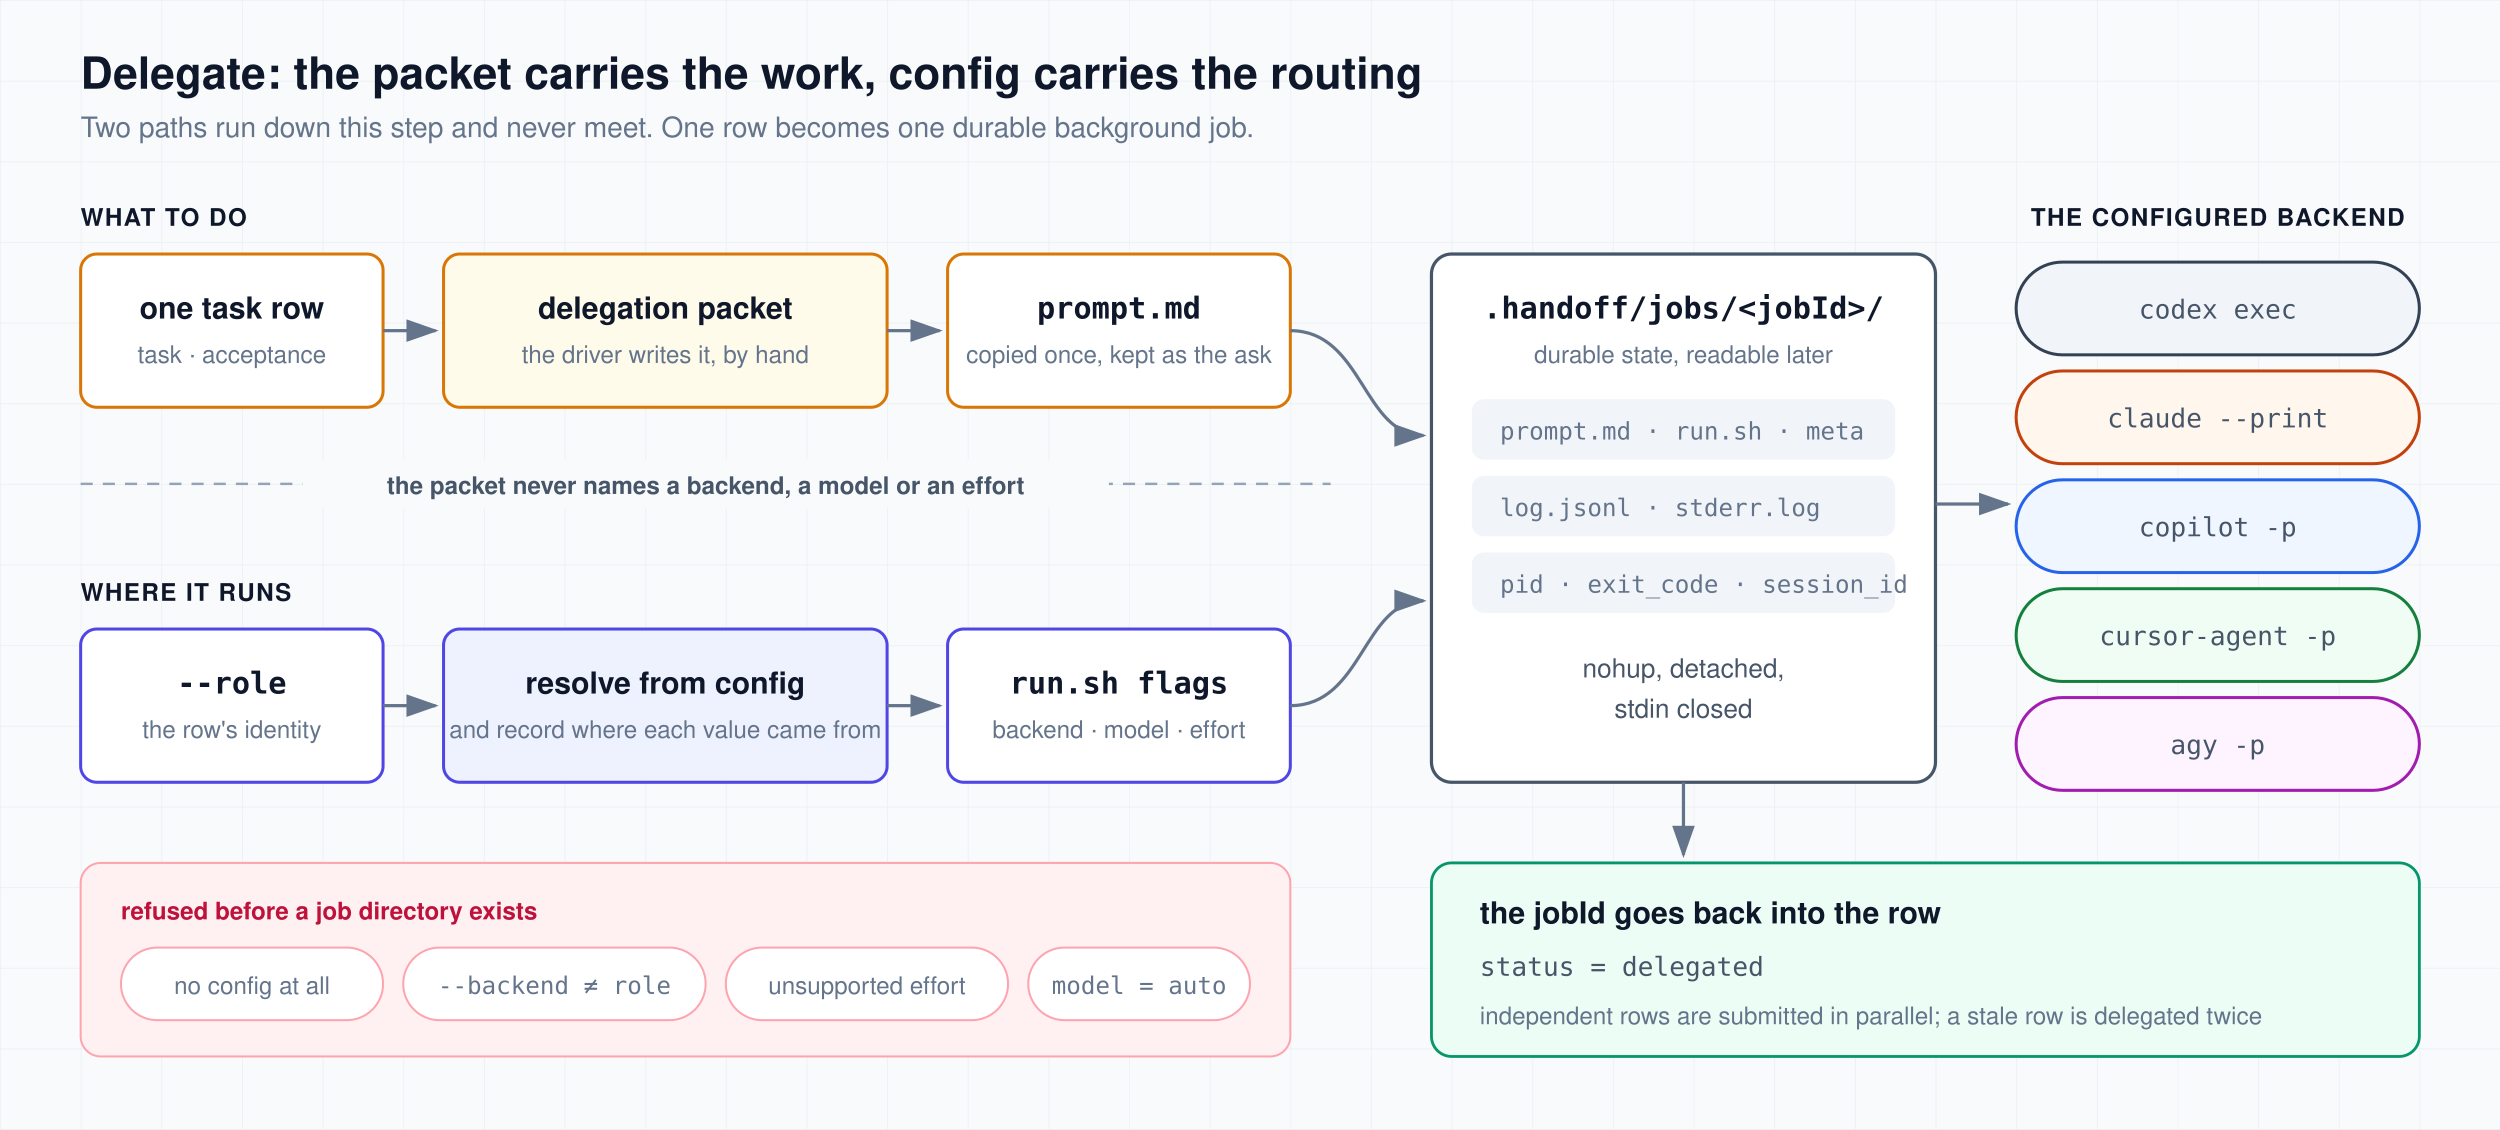
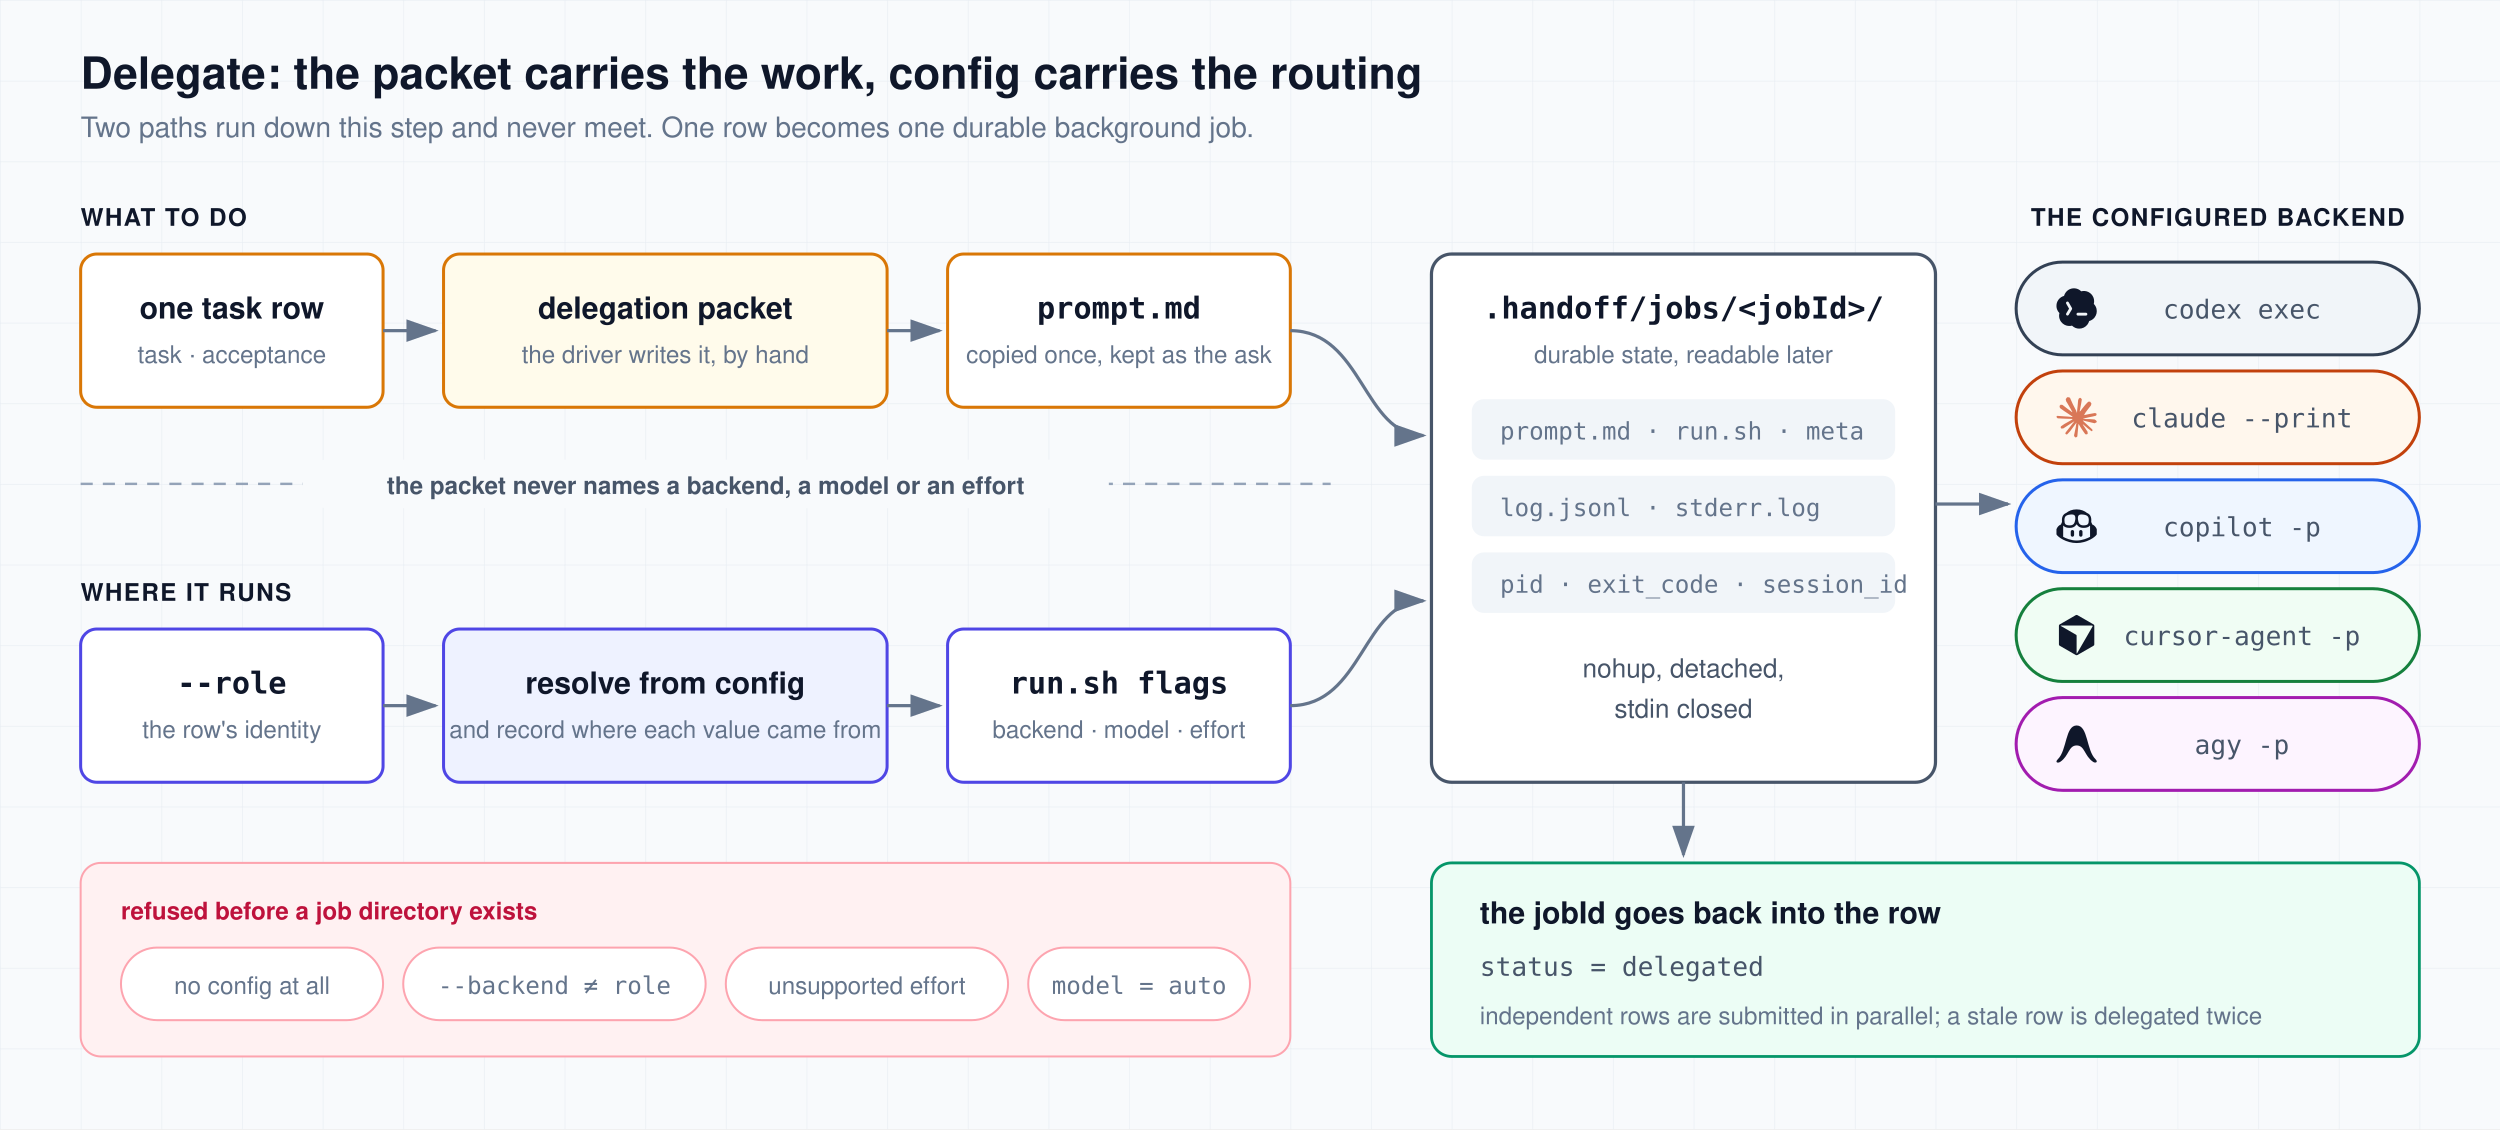
<svg xmlns="http://www.w3.org/2000/svg" viewBox="0 0 1240 560">
  <style>
    text { font-family: -apple-system, BlinkMacSystemFont, "Segoe UI", Helvetica, Arial, sans-serif; fill: #0f172a; }
    .m { font-family: "SF Mono", Menlo, Consolas, ui-monospace, monospace; }
    .title { font-size: 22px; font-weight: 700; }
    .sub { font-size: 14px; fill: #64748b; }
    .name { font-size: 15px; font-weight: 700; }
    .line { font-size: 13px; fill: #475569; }
    .small { font-size: 12px; fill: #64748b; }
    .head { font-size: 12px; font-weight: 700; letter-spacing: 0.06em; }
    .rose { font-size: 12px; font-weight: 600; fill: #be123c; }
    .tag { font-size: 12px; font-weight: 600; fill: #475569; }
  </style>
  <defs>
    <pattern id="grid" width="40" height="40" patternUnits="userSpaceOnUse">
      <path d="M 40 0 L 0 0 0 40" fill="none" stroke="#e6ebf2" stroke-width="0.5" />
    </pattern>
    <marker id="arrow" markerWidth="10" markerHeight="7" refX="9" refY="3.5" orient="auto">
      <polygon points="0 0, 10 3.5, 0 7" fill="#64748b" />
    </marker>
+     <symbol id="ic-codex" viewBox="0 0 24 24">
+       <path fill-rule="evenodd" fill="#0f172a" d="M8.086.457a6.105 6.105 0 013.046-.415c1.333.153 2.521.72 3.564 1.7a.117.117 0 00.107.029c1.408-.346 2.762-.224 4.061.366l.063.03.154.076c1.357.703 2.33 1.77 2.918 3.198.278.679.418 1.388.421 2.126a5.655 5.655 0 01-.18 1.631.167.167 0 00.04.155 5.982 5.982 0 011.578 2.891c.385 1.901-.01 3.615-1.183 5.14l-.182.22a6.063 6.063 0 01-2.934 1.851.162.162 0 00-.108.102c-.255.736-.511 1.364-.987 1.992-1.199 1.582-2.962 2.462-4.948 2.451-1.583-.008-2.986-.587-4.21-1.736a.145.145 0 00-.14-.032c-.518.167-1.04.191-1.604.185a5.924 5.924 0 01-2.595-.622 6.058 6.058 0 01-2.146-1.781c-.203-.269-.404-.522-.551-.821a7.74 7.74 0 01-.495-1.283 6.11 6.11 0 01-.017-3.064.166.166 0 00.008-.074.115.115 0 00-.037-.064 5.958 5.958 0 01-1.38-2.202 5.196 5.196 0 01-.333-1.589 6.915 6.915 0 01.188-2.132c.45-1.484 1.309-2.648 2.577-3.493.282-.188.55-.334.802-.438.286-.12.573-.22.861-.304a.129.129 0 00.087-.087A6.016 6.016 0 015.635 2.31C6.315 1.464 7.132.846 8.086.457zm-.804 7.85a.848.848 0 00-1.473.842l1.694 2.965-1.688 2.848a.849.849 0 001.46.864l1.94-3.272a.849.849 0 00.007-.854l-1.94-3.393zm5.446 6.24a.849.849 0 000 1.695h4.848a.849.849 0 000-1.696h-4.848z" />
+     </symbol>
+     <symbol id="ic-claude" viewBox="0 0 24 24">
+       <path fill-rule="evenodd" fill="#D97757" d="m4.714 15.956 4.717-2.647.079-.231-.079-.128h-.231l-.789-.049-2.696-.073-2.337-.097-2.265-.121-.571-.121-.534-.704.055-.352.48-.322.686.061 1.518.103 2.277.158 1.651.097 2.447.255h.389l.055-.158-.134-.097-.103-.097L6.973 9.836l-2.55-1.688-1.336-.971-.723-.492-.364-.461-.158-1.008.656-.723.88.061.225.061.892.686 1.906 1.475 2.489 1.834.364.303.146-.103.018-.073-.164-.273-1.354-2.447-1.445-2.489-.643-1.032-.17-.619c-.061-.255-.103-.467-.103-.729L6.287.134 6.7 0l.996.134.419.364.619 1.415 1.002 2.228 1.554 3.03.455.898.243.832.091.255h.158v-.146l.128-1.706.237-2.095.231-2.696.079-.759.376-.911.747-.492.583.279.48.686-.067.443-.285 1.852-.559 2.902-.364 1.943h.212l.243-.243.984-1.305 1.651-2.064.729-.82.85-.905.546-.431h1.032l.759 1.129-.34 1.166-1.062 1.348-.88 1.141-1.263 1.7-.789 1.36.073.109.188-.018 2.853-.607 1.542-.279 1.84-.316.832.389.091.395-.328.807-1.967.486-2.307.461-3.436.814-.043.03.049.061 1.548.146.662.036h1.621l3.018.225.789.522.474.638-.079.486-1.214.619-1.639-.389-3.825-.911-1.311-.328h-.182v.109l1.093 1.069 2.003 1.809 2.507 2.331.128.577-.322.455-.34-.049-2.204-1.657-.85-.747-1.925-1.621h-.128v.17l.443.65 2.344 3.521.121 1.081-.17.352-.607.212-.668-.121-1.372-1.925L14.38 17.959l-1.141-1.943-.14.079-.674 7.255-.316.37-.729.279-.607-.461-.322-.747.322-1.475.389-1.925.316-1.53.285-1.9.17-.631-.012-.043-.14.018-1.433 1.967-2.18 2.945-1.724 1.846-.413.164-.716-.37.067-.662.401-.589 2.386-3.036 1.439-1.882.929-1.087-.006-.158h-.055l-6.338 4.116-1.129.146-.486-.455.061-.747.231-.243 1.906-1.311Z" />
+     </symbol>
+     <symbol id="ic-copilot" viewBox="0 0 24 24">
+       <path fill-rule="evenodd" fill="#0f172a" d="M23.922 16.997C23.061 18.492 18.063 22.02 12 22.02 5.937 22.02.939 18.492.078 16.997A.641.641 0 0 1 0 16.741v-2.869a.883.883 0 0 1 .053-.22c.372-.935 1.347-2.292 2.605-2.656.167-.429.414-1.055.644-1.517a10.098 10.098 0 0 1-.052-1.086c0-1.331.282-2.499 1.132-3.368.397-.406.89-.717 1.474-.952C7.255 2.937 9.248 1.98 11.978 1.98c2.731 0 4.767.957 6.166 2.093.584.235 1.077.546 1.474.952.85.869 1.132 2.037 1.132 3.368 0 .368-.014.733-.052 1.086.23.462.477 1.088.644 1.517 1.258.364 2.233 1.721 2.605 2.656a.841.841 0 0 1 .053.22v2.869a.641.641 0 0 1-.078.256Zm-11.75-5.992h-.344a4.359 4.359 0 0 1-.355.508c-.77.947-1.918 1.492-3.508 1.492-1.725 0-2.989-.359-3.782-1.259a2.137 2.137 0 0 1-.085-.104L4 11.746v6.585c1.435.779 4.514 2.179 8 2.179 3.486 0 6.565-1.4 8-2.179v-6.585l-.098-.104s-.033.045-.085.104c-.793.9-2.057 1.259-3.782 1.259-1.59 0-2.738-.545-3.508-1.492a4.359 4.359 0 0 1-.355-.508Zm2.328 3.25c.549 0 1 .451 1 1v2c0 .549-.451 1-1 1-.549 0-1-.451-1-1v-2c0-.549.451-1 1-1Zm-5 0c.549 0 1 .451 1 1v2c0 .549-.451 1-1 1-.549 0-1-.451-1-1v-2c0-.549.451-1 1-1Zm3.313-6.185c.136 1.057.403 1.913.878 2.497.442.544 1.134.938 2.344.938 1.573 0 2.292-.337 2.657-.751.384-.435.558-1.15.558-2.361 0-1.14-.243-1.847-.705-2.319-.477-.488-1.319-.862-2.824-1.025-1.487-.161-2.192.138-2.533.529-.269.307-.437.808-.438 1.578v.021c0 .265.021.562.063.893Zm-1.626 0c.042-.331.063-.628.063-.894v-.02c-.001-.77-.169-1.271-.438-1.578-.341-.391-1.046-.69-2.533-.529-1.505.163-2.347.537-2.824 1.025-.462.472-.705 1.179-.705 2.319 0 1.211.175 1.926.558 2.361.365.414 1.084.751 2.657.751 1.21 0 1.902-.394 2.344-.938.475-.584.742-1.44.878-2.497Z" />
+     </symbol>
+     <symbol id="ic-cursor" viewBox="0 0 24 24">
+       <path fill-rule="evenodd" fill="#0f172a" d="M11.503.131 1.891 5.678a.84.84 0 0 0-.42.726v11.188c0 .3.162.575.42.724l9.609 5.55a1 1 0 0 0 .998 0l9.61-5.55a.84.84 0 0 0 .42-.724V6.404a.84.84 0 0 0-.42-.726L12.497.131a1.01 1.01 0 0 0-.996 0M2.657 6.338h18.55c.263 0 .43.287.297.515L12.23 22.918c-.062.107-.229.064-.229-.06V12.335a.59.59 0 0 0-.295-.51l-9.11-5.257c-.109-.063-.064-.23.061-.23" />
+     </symbol>
+     <symbol id="ic-antigravity" viewBox="0 0 24 24">
+       <path fill-rule="evenodd" fill="#0f172a" d="M21.751 22.607c1.34 1.005 3.35.335 1.508-1.508C17.73 15.74 18.904 1 12.037 1 5.17 1 6.342 15.74.815 21.1c-2.01 2.009.167 2.511 1.507 1.506 5.192-3.517 4.857-9.714 9.715-9.714 4.857 0 4.522 6.197 9.714 9.715z" />
+     </symbol>
  </defs>
  <rect width="1240" height="560" fill="#f8fafc" />
  <rect width="1240" height="560" fill="url(#grid)" />
  <text x="40" y="44" class="title">Delegate: the packet carries the work, config carries the routing</text>
  <text x="40" y="68" class="sub">Two paths run down this step and never meet. One row becomes one durable background job.</text>
  <text x="40" y="112" class="head" fill="#b45309">WHAT TO DO</text>
  <rect x="40" y="126" width="150" height="76" rx="8" fill="#ffffff" stroke="#d97706" stroke-width="1.5" />
  <text x="115" y="158" class="name" text-anchor="middle">one task row</text>
  <text x="115" y="180" class="small" text-anchor="middle">task · acceptance</text>
  <line x1="190" y1="164" x2="216" y2="164" stroke="#64748b" stroke-width="1.6" marker-end="url(#arrow)" />
  <rect x="220" y="126" width="220" height="76" rx="8" fill="#fffbeb" stroke="#d97706" stroke-width="1.5" />
  <text x="330" y="158" class="name" text-anchor="middle">delegation packet</text>
  <text x="330" y="180" class="small" text-anchor="middle">the driver writes it, by hand</text>
  <line x1="440" y1="164" x2="466" y2="164" stroke="#64748b" stroke-width="1.6" marker-end="url(#arrow)" />
  <rect x="470" y="126" width="170" height="76" rx="8" fill="#ffffff" stroke="#d97706" stroke-width="1.5" />
  <text x="555" y="158" class="name m" text-anchor="middle">prompt.md</text>
  <text x="555" y="180" class="small" text-anchor="middle">copied once, kept as the ask</text>
  <line x1="40" y1="240" x2="660" y2="240" stroke="#94a3b8" stroke-width="1.2" stroke-dasharray="6,5" />
  <rect x="150" y="228" width="400" height="24" rx="12" fill="#f8fafc" />
  <text x="350" y="245" class="tag" text-anchor="middle">the packet never names a backend, a model or an effort</text>
  <text x="40" y="298" class="head" fill="#4f46e5">WHERE IT RUNS</text>
  <rect x="40" y="312" width="150" height="76" rx="8" fill="#ffffff" stroke="#4f46e5" stroke-width="1.5" />
  <text x="115" y="344" class="name m" text-anchor="middle">--role</text>
  <text x="115" y="366" class="small" text-anchor="middle">the row's identity</text>
  <line x1="190" y1="350" x2="216" y2="350" stroke="#64748b" stroke-width="1.6" marker-end="url(#arrow)" />
  <rect x="220" y="312" width="220" height="76" rx="8" fill="#eef2ff" stroke="#4f46e5" stroke-width="1.5" />
  <text x="330" y="344" class="name" text-anchor="middle">resolve from config</text>
  <text x="330" y="366" class="small" text-anchor="middle">and record where each value came from</text>
  <line x1="440" y1="350" x2="466" y2="350" stroke="#64748b" stroke-width="1.6" marker-end="url(#arrow)" />
  <rect x="470" y="312" width="170" height="76" rx="8" fill="#ffffff" stroke="#4f46e5" stroke-width="1.5" />
  <text x="555" y="344" class="name m" text-anchor="middle">run.sh flags</text>
  <text x="555" y="366" class="small" text-anchor="middle">backend · model · effort</text>
  <rect x="40" y="428" width="600" height="96" rx="10" fill="#fff1f2" stroke="#fda4af" />
  <text x="60" y="456" class="rose">refused before a job directory exists</text>
  <rect x="60" y="470" width="130" height="36" rx="18" fill="#ffffff" stroke="#fda4af" />
  <text x="125" y="493" class="small" text-anchor="middle">no config at all</text>
  <rect x="200" y="470" width="150" height="36" rx="18" fill="#ffffff" stroke="#fda4af" />
  <text x="275" y="493" class="small m" text-anchor="middle">--backend ≠ role</text>
  <rect x="360" y="470" width="140" height="36" rx="18" fill="#ffffff" stroke="#fda4af" />
  <text x="430" y="493" class="small" text-anchor="middle">unsupported effort</text>
  <rect x="510" y="470" width="110" height="36" rx="18" fill="#ffffff" stroke="#fda4af" />
  <text x="565" y="493" class="small m" text-anchor="middle">model = auto</text>
  <path d="M 640 164 C 676 164, 676 216, 706 216" fill="none" stroke="#64748b" stroke-width="1.6" marker-end="url(#arrow)" />
  <path d="M 640 350 C 676 350, 676 298, 706 298" fill="none" stroke="#64748b" stroke-width="1.6" marker-end="url(#arrow)" />
  <rect x="710" y="126" width="250" height="262" rx="10" fill="#ffffff" stroke="#475569" stroke-width="1.6" />
  <text x="835" y="158" class="name m" text-anchor="middle">.handoff/jobs/&lt;jobId&gt;/</text>
  <text x="835" y="180" class="small" text-anchor="middle">durable state, readable later</text>
  <rect x="730" y="198" width="210" height="30" rx="6" fill="#f1f5f9" />
  <text x="744" y="218" class="small m">prompt.md · run.sh · meta</text>
  <rect x="730" y="236" width="210" height="30" rx="6" fill="#f1f5f9" />
  <text x="744" y="256" class="small m">log.jsonl · stderr.log</text>
  <rect x="730" y="274" width="210" height="30" rx="6" fill="#f1f5f9" />
  <text x="744" y="294" class="small m">pid · exit_code · session_id</text>
  <text x="835" y="336" class="line" text-anchor="middle">nohup, detached,</text>
  <text x="835" y="356" class="line" text-anchor="middle">stdin closed</text>
  <line x1="960" y1="250" x2="996" y2="250" stroke="#64748b" stroke-width="1.6" marker-end="url(#arrow)" />
  <text x="1100" y="112" class="head" fill="#64748b" text-anchor="middle">THE CONFIGURED BACKEND</text>
  <rect x="1000" y="130" width="200" height="46" rx="23" fill="#f1f5f9" stroke="#334155" stroke-width="1.5" />
-   <text x="1100" y="158" class="line m" fill="#334155" text-anchor="middle">codex exec</text>
+   <use href="#ic-codex" x="1020" y="143" width="20" height="20" />
+   <text x="1112" y="158" class="line m" fill="#334155" text-anchor="middle">codex exec</text>
  <rect x="1000" y="184" width="200" height="46" rx="23" fill="#fff7ed" stroke="#c2410c" stroke-width="1.5" />
-   <text x="1100" y="212" class="line m" fill="#c2410c" text-anchor="middle">claude --print</text>
+   <use href="#ic-claude" x="1020" y="197" width="20" height="20" />
+   <text x="1112" y="212" class="line m" fill="#c2410c" text-anchor="middle">claude --print</text>
  <rect x="1000" y="238" width="200" height="46" rx="23" fill="#eff6ff" stroke="#2563eb" stroke-width="1.5" />
-   <text x="1100" y="266" class="line m" fill="#1d4ed8" text-anchor="middle">copilot -p</text>
+   <use href="#ic-copilot" x="1020" y="251" width="20" height="20" />
+   <text x="1112" y="266" class="line m" fill="#1d4ed8" text-anchor="middle">copilot -p</text>
  <rect x="1000" y="292" width="200" height="46" rx="23" fill="#f0fdf4" stroke="#15803d" stroke-width="1.5" />
-   <text x="1100" y="320" class="line m" fill="#15803d" text-anchor="middle">cursor-agent -p</text>
+   <use href="#ic-cursor" x="1020" y="305" width="20" height="20" />
+   <text x="1112" y="320" class="line m" fill="#15803d" text-anchor="middle">cursor-agent -p</text>
  <rect x="1000" y="346" width="200" height="46" rx="23" fill="#fdf4ff" stroke="#a21caf" stroke-width="1.5" />
-   <text x="1100" y="374" class="line m" fill="#a21caf" text-anchor="middle">agy -p</text>
+   <use href="#ic-antigravity" x="1020" y="359" width="20" height="20" />
+   <text x="1112" y="374" class="line m" fill="#a21caf" text-anchor="middle">agy -p</text>
  <rect x="710" y="428" width="490" height="96" rx="10" fill="#ecfdf5" stroke="#059669" stroke-width="1.4" />
  <text x="734" y="458" class="name">the jobId goes back into the row</text>
  <text x="734" y="484" class="line m">status = delegated</text>
  <text x="734" y="508" class="small">independent rows are submitted in parallel; a stale row is delegated twice</text>
  <path d="M 835 388 V 424" fill="none" stroke="#64748b" stroke-width="1.6" marker-end="url(#arrow)" />
</svg>
